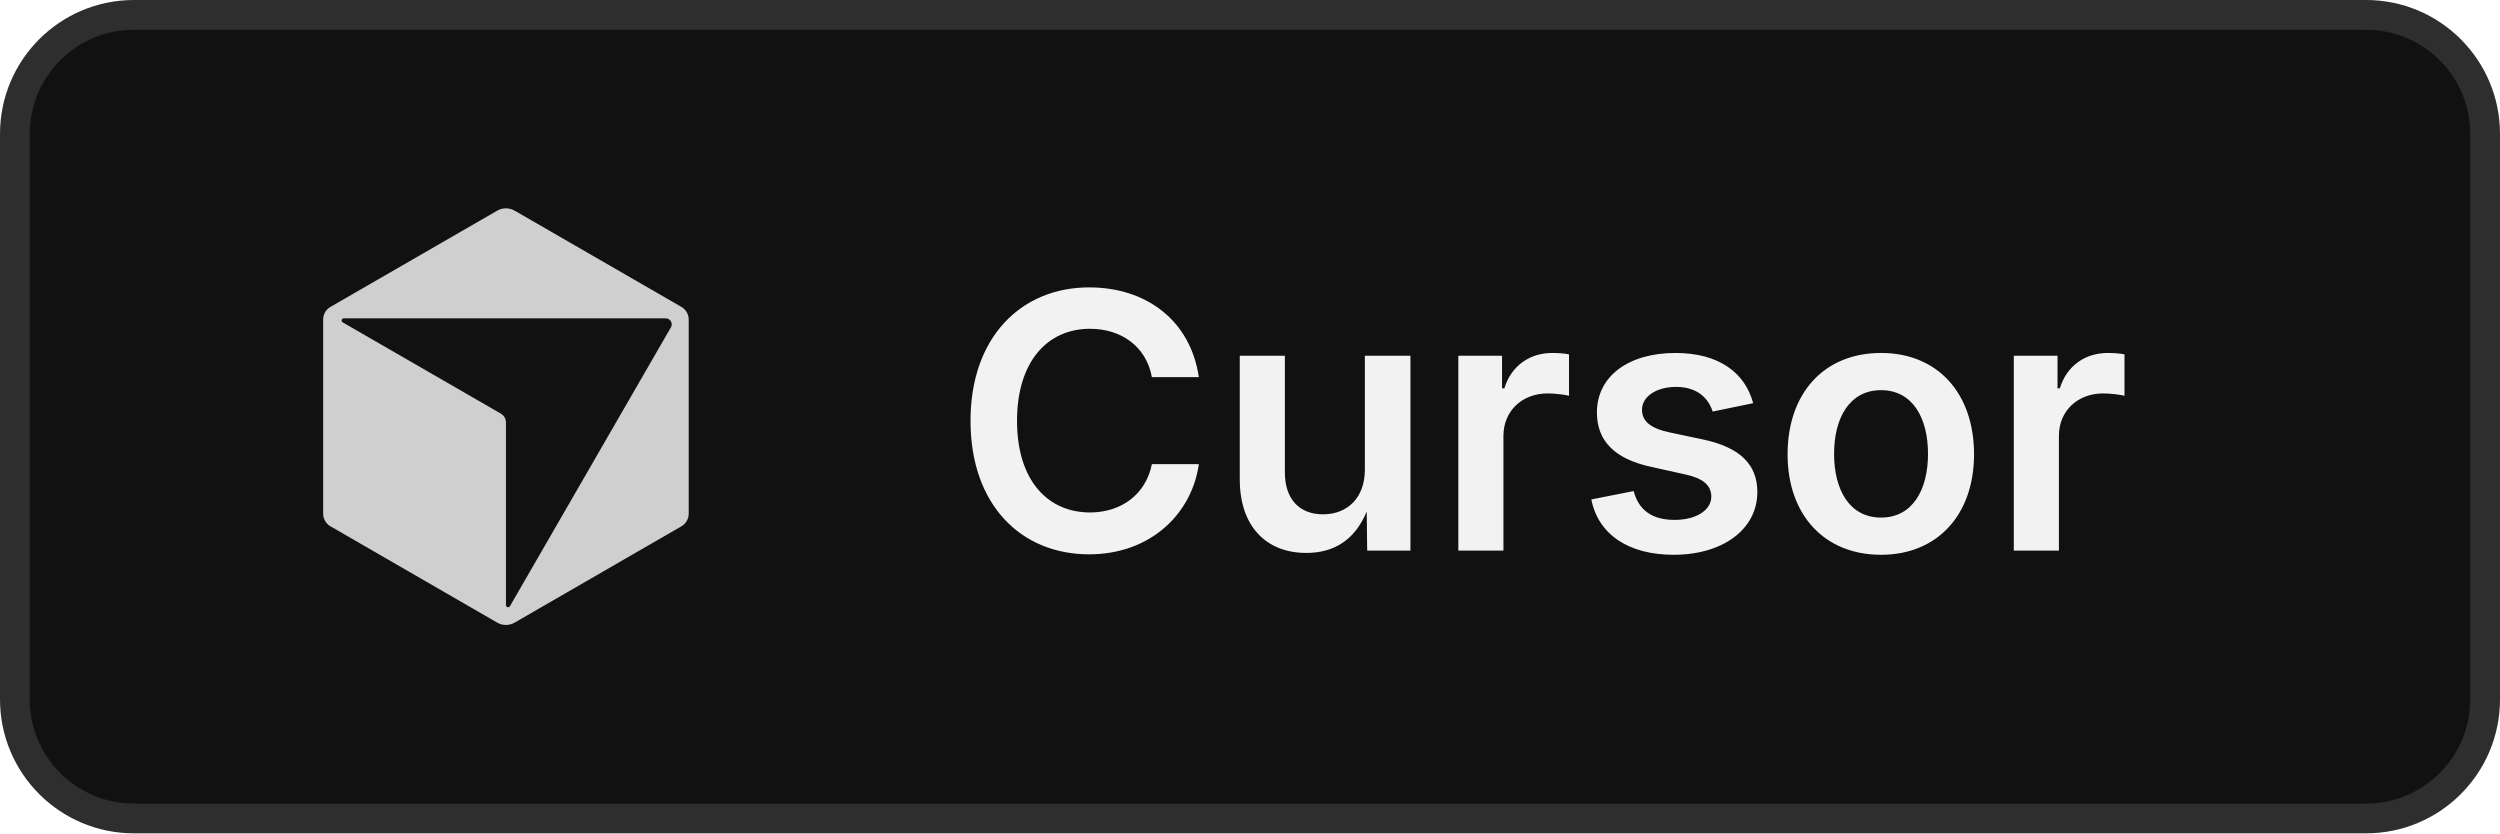
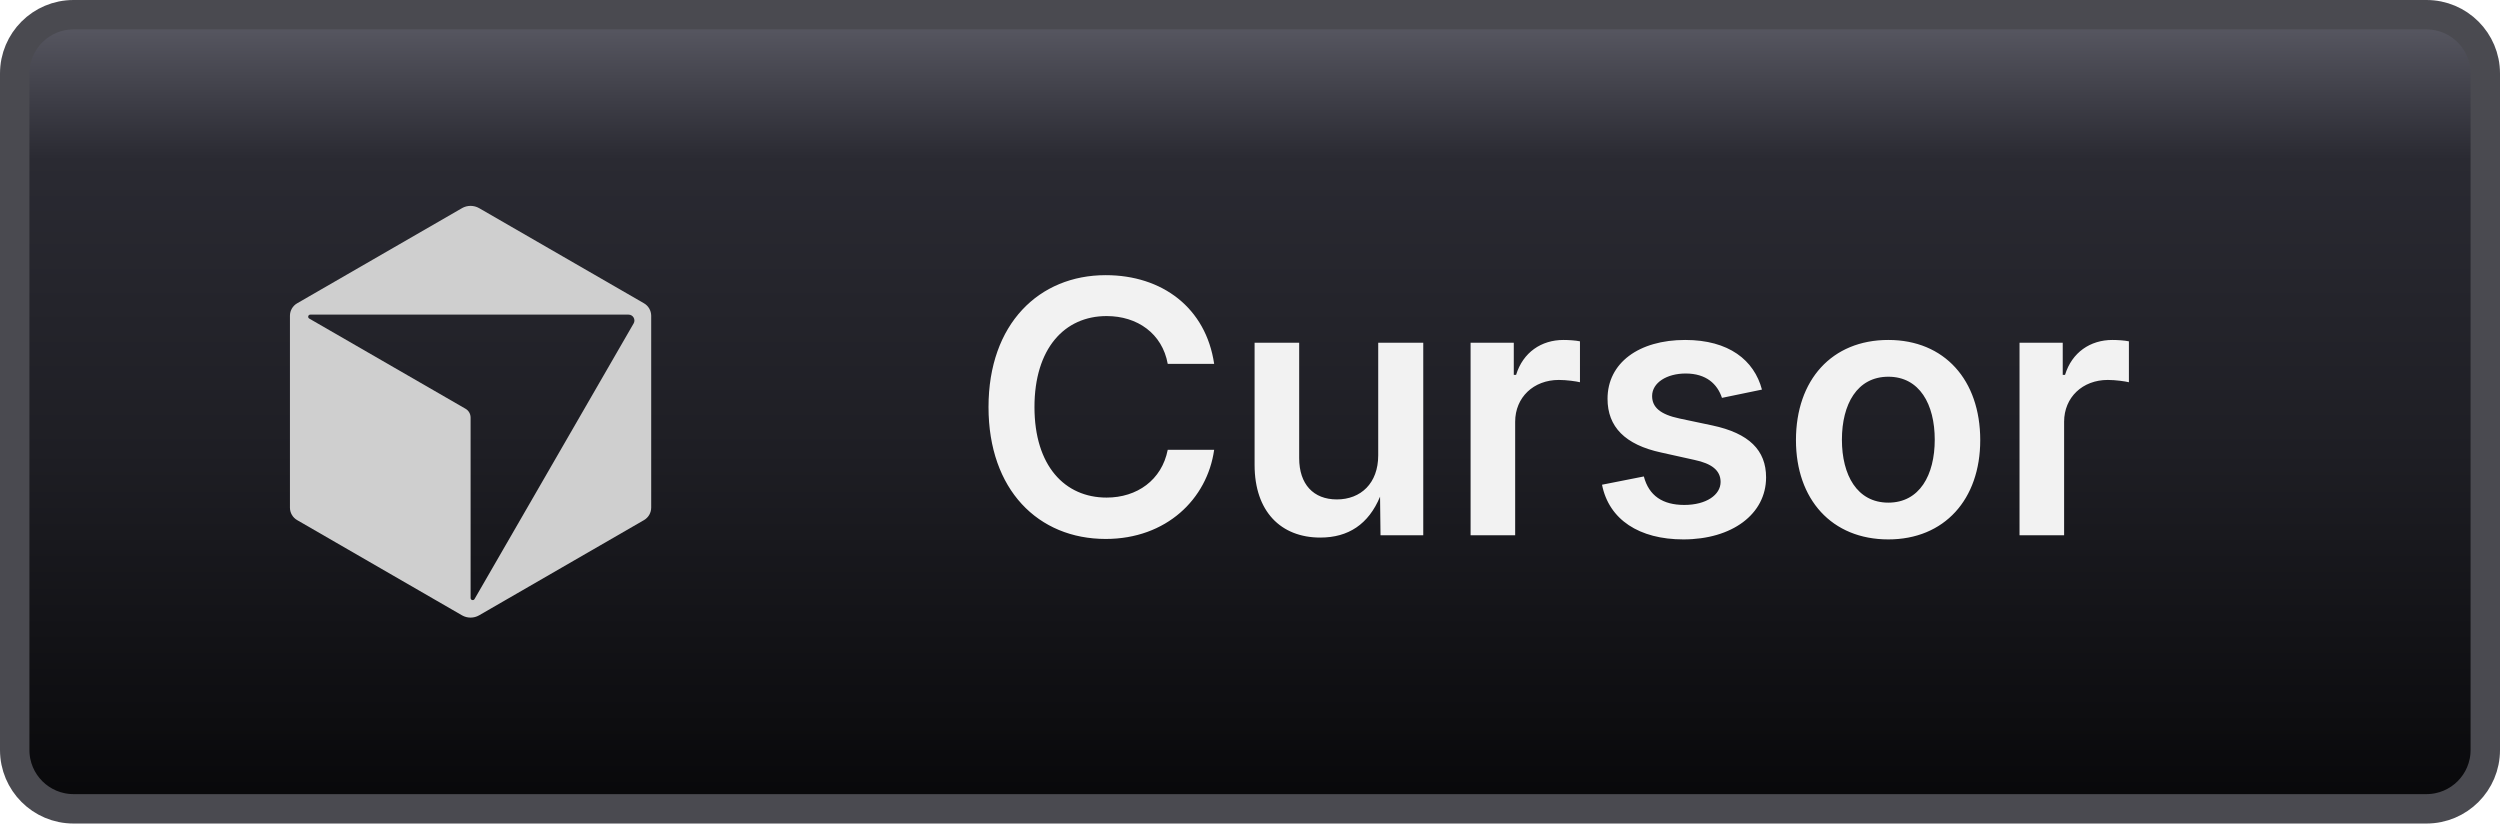
- <svg xmlns="http://www.w3.org/2000/svg" width="84" height="28" viewBox="0 0 84 28" role="img" aria-label="Cursor">
-   <rect x="0.5" y="0.5" width="83" height="27" rx="4" fill="#111111" stroke="#2e2e2e" />
-   <g transform="translate(10.00 7.00) scale(0.5833)" fill="#cfcfcf">
+ <svg xmlns="http://www.w3.org/2000/svg" width="85" height="28" viewBox="0 0 85 28" role="img" aria-label="Cursor">
+   <defs>
+     <linearGradient id="pt" x1="0" y1="0" x2="0" y2="1">
+       <stop offset="0" stop-color="#5a5a64" />
+       <stop offset="0.18" stop-color="#2a2a32" />
+       <stop offset="0.55" stop-color="#1e1e24" />
+       <stop offset="1" stop-color="#08080a" />
+     </linearGradient>
+   </defs>
+   <rect x="0.5" y="0.5" width="84" height="27" rx="2" fill="url(#pt)" stroke="#4a4a50" />
+   <g transform="translate(9.00 7.00) scale(0.5833)" fill="#cfcfcf">
    <path d="M11.503.131 1.891 5.678a.84.84 0 0 0-.42.726v11.188c0 .3.162.575.42.724l9.609 5.55a1 1 0 0 0 .998 0l9.61-5.55a.84.84 0 0 0 .42-.724V6.404a.84.84 0 0 0-.42-.726L12.497.131a1.01 1.01 0 0 0-.996 0M2.657 6.338h18.55c.263 0 .43.287.297.515L12.23 22.918c-.062.107-.229.064-.229-.06V12.335a.59.59 0 0 0-.295-.51l-9.11-5.257c-.109-.063-.064-.23.061-.23" />
  </g>
-   <text x="32" y="18.5" font-family="system-ui, -apple-system, Segoe UI, sans-serif" font-size="12" font-weight="600" fill="#f2f2f2">Cursor</text>
+   <text x="33" y="18.2" font-family="system-ui, -apple-system, Segoe UI, sans-serif" font-size="12" font-weight="600" fill="#f2f2f2">Cursor</text>
</svg>
